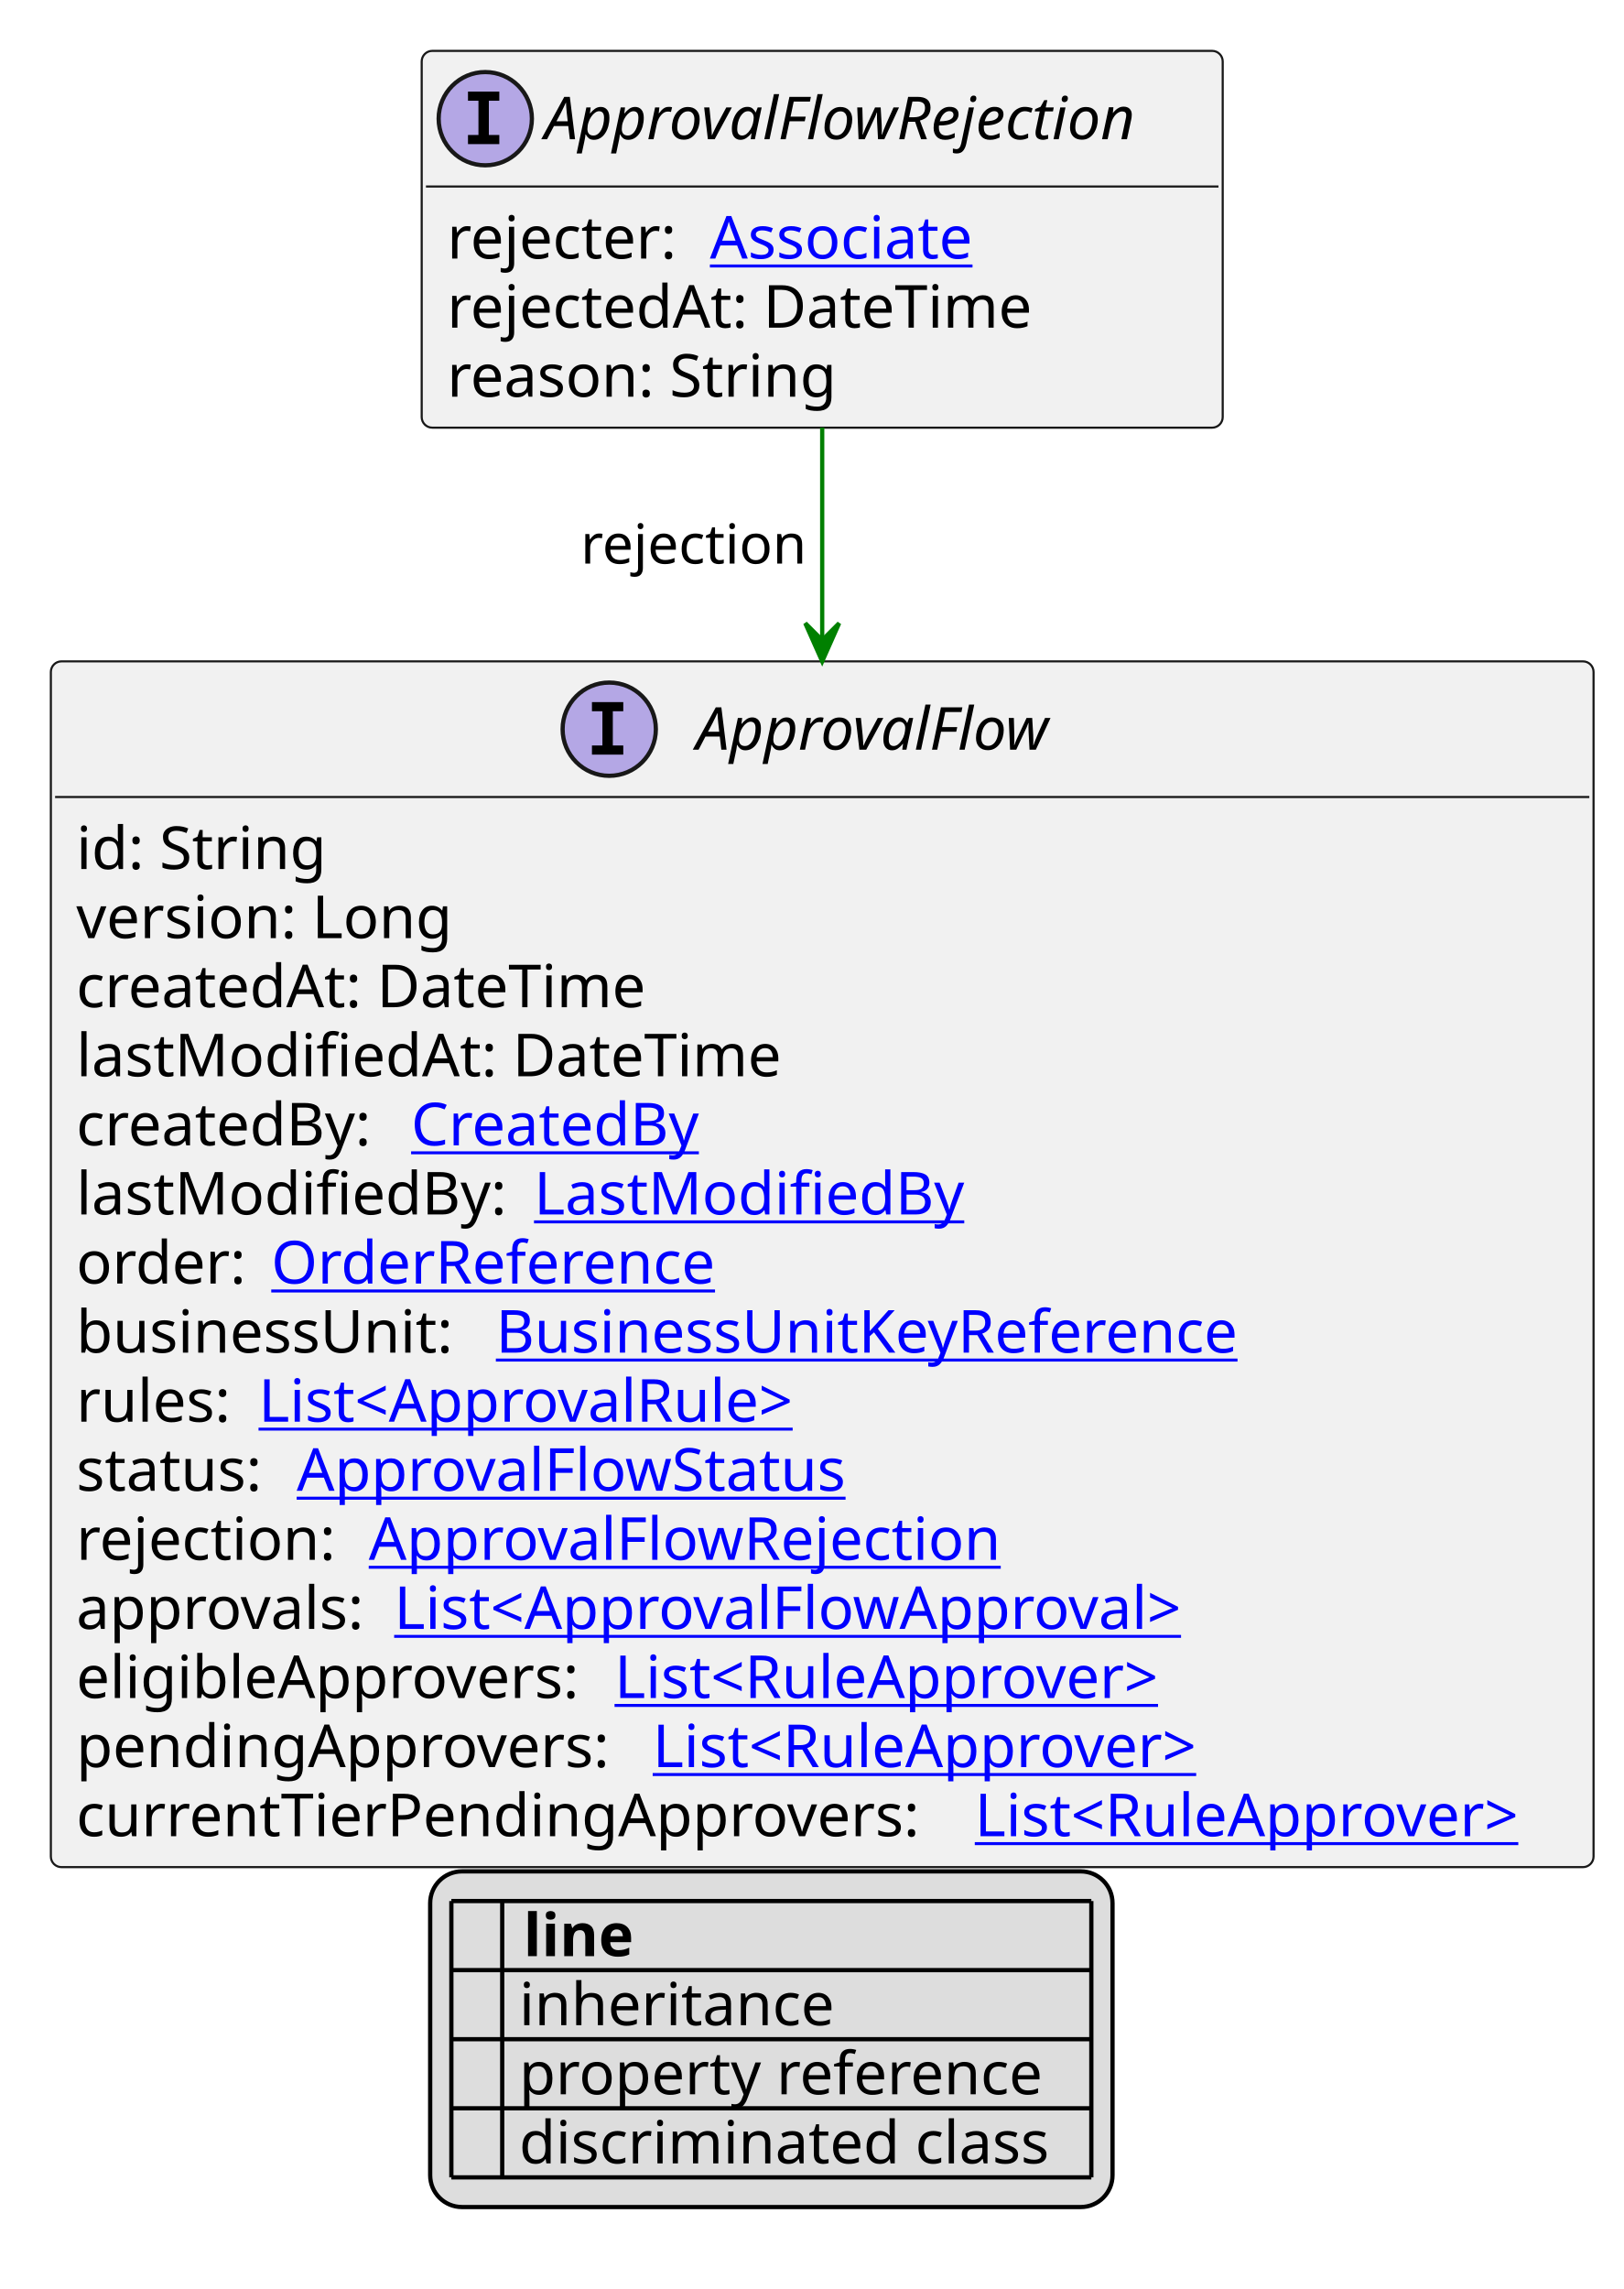
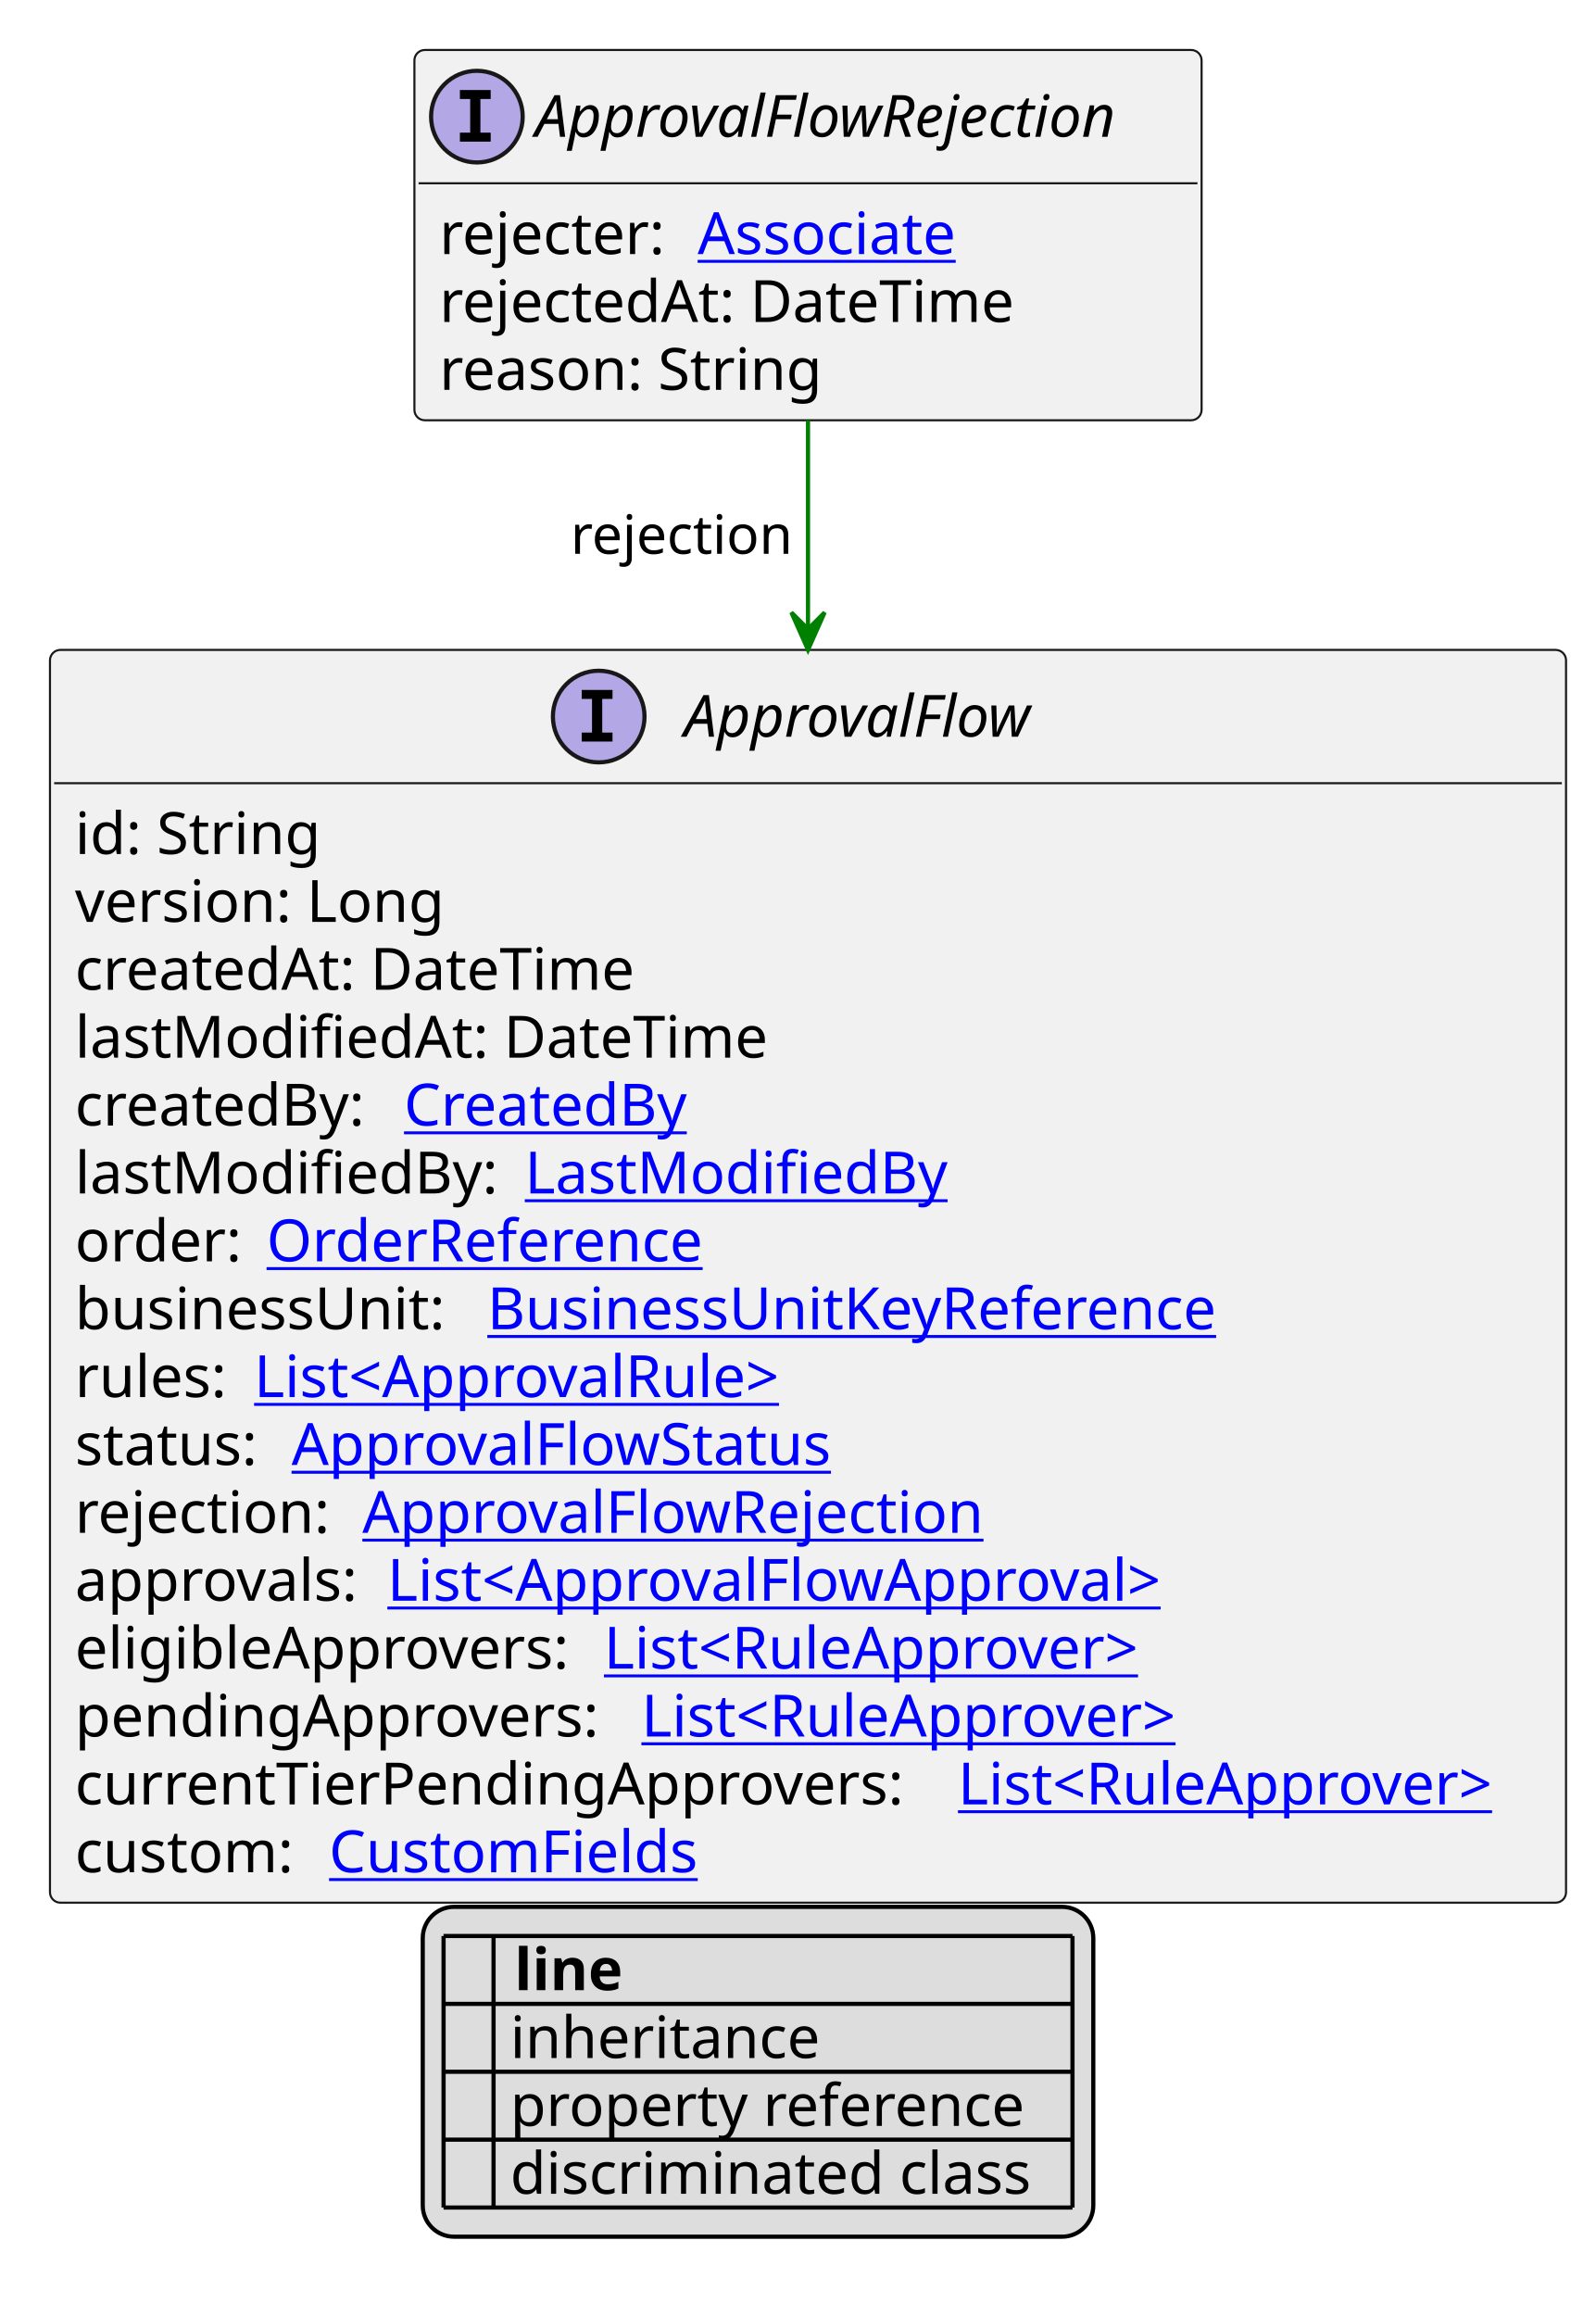
- <svg xmlns="http://www.w3.org/2000/svg" xmlns:xlink="http://www.w3.org/1999/xlink" contentStyleType="text/css" height="540px" preserveAspectRatio="none" style="width:383px;height:540px;background:#FFFFFF;" version="1.1" viewBox="0 0 383 540" width="383px" zoomAndPan="magnify">
+ <svg xmlns="http://www.w3.org/2000/svg" xmlns:xlink="http://www.w3.org/1999/xlink" contentStyleType="text/css" height="556px" preserveAspectRatio="none" style="width:383px;height:556px;background:#FFFFFF;" version="1.1" viewBox="0 0 383 556" width="383px" zoomAndPan="magnify">
  <defs>
-     <filter height="1" id="b1ld77oqisi6rk0" width="1" x="0" y="0">
+     <filter height="1" id="b33zv7ih3rqia0" width="1" x="0" y="0">
      <feFlood flood-color="#000000" result="flood" />
      <feComposite in="SourceGraphic" in2="flood" operator="over" />
    </filter>
-     <filter height="1" id="b1ld77oqisi6rk1" width="1" x="0" y="0">
+     <filter height="1" id="b33zv7ih3rqia1" width="1" x="0" y="0">
      <feFlood flood-color="#008000" result="flood" />
      <feComposite in="SourceGraphic" in2="flood" operator="over" />
    </filter>
-     <filter height="1" id="b1ld77oqisi6rk2" width="1" x="0" y="0">
+     <filter height="1" id="b33zv7ih3rqia2" width="1" x="0" y="0">
      <feFlood flood-color="#0000FF" result="flood" />
      <feComposite in="SourceGraphic" in2="flood" operator="over" />
    </filter>
  </defs>
  <g>
    <a href="ApprovalFlowRejection.svg" target="_top" title="ApprovalFlowRejection.svg" xlink:actuate="onRequest" xlink:href="ApprovalFlowRejection.svg" xlink:show="new" xlink:title="ApprovalFlowRejection.svg" xlink:type="simple">
      <g id="elem_ApprovalFlowRejection">
        <rect codeLine="10" fill="#F1F1F1" height="88.891" id="ApprovalFlowRejection" rx="2.5" ry="2.5" style="stroke:#181818;stroke-width:0.5;" width="189" x="99.5" y="12" />
        <ellipse cx="114.5" cy="28" fill="#B4A7E5" rx="11" ry="11" style="stroke:#181818;stroke-width:1.0;" />
        <path d="M110.422,23.766 L110.422,21.609 L117.812,21.609 L117.812,23.766 L115.344,23.766 L115.344,31.844 L117.812,31.844 L117.812,34 L110.422,34 L110.422,31.844 L112.891,31.844 L112.891,23.766 L110.422,23.766 Z " fill="#000000" />
        <text fill="#000000" font-family="sans-serif" font-size="14" font-style="italic" lengthAdjust="spacing" textLength="157" x="128.5" y="32.847">ApprovalFlowRejection</text>
        <line style="stroke:#181818;stroke-width:0.5;" x1="100.5" x2="287.5" y1="44" y2="44" />
        <text fill="#000000" font-family="sans-serif" font-size="14" lengthAdjust="spacing" textLength="58" x="105.5" y="60.995">rejecter:</text>
        <a href="Associate.svg" target="_top" title="Associate.svg" xlink:actuate="onRequest" xlink:href="Associate.svg" xlink:show="new" xlink:title="Associate.svg" xlink:type="simple">
          <text fill="#0000FF" font-family="sans-serif" font-size="14" lengthAdjust="spacing" text-decoration="underline" textLength="67" x="167.5" y="60.995">Associate</text>
        </a>
        <text fill="#000000" font-family="sans-serif" font-size="14" lengthAdjust="spacing" textLength="147" x="105.5" y="77.292">rejectedAt: DateTime</text>
        <text fill="#000000" font-family="sans-serif" font-size="14" lengthAdjust="spacing" textLength="97" x="105.5" y="93.589">reason: String</text>
      </g>
    </a>
    <a href="ApprovalFlow.svg" target="_top" title="ApprovalFlow.svg" xlink:actuate="onRequest" xlink:href="ApprovalFlow.svg" xlink:show="new" xlink:title="ApprovalFlow.svg" xlink:type="simple">
      <g id="elem_ApprovalFlow">
-         <rect codeLine="18" fill="#F1F1F1" height="284.453" id="ApprovalFlow" rx="2.5" ry="2.5" style="stroke:#181818;stroke-width:0.5;" width="364" x="12" y="156.023" />
+         <rect codeLine="18" fill="#F1F1F1" height="300.75" id="ApprovalFlow" rx="2.5" ry="2.5" style="stroke:#181818;stroke-width:0.5;" width="364" x="12" y="156.023" />
        <ellipse cx="143.75" cy="172.023" fill="#B4A7E5" rx="11" ry="11" style="stroke:#181818;stroke-width:1.0;" />
        <path d="M139.672,167.789 L139.672,165.633 L147.062,165.633 L147.062,167.789 L144.594,167.789 L144.594,175.867 L147.062,175.867 L147.062,178.023 L139.672,178.023 L139.672,175.867 L142.141,175.867 L142.141,167.789 L139.672,167.789 Z " fill="#000000" />
        <text fill="#000000" font-family="sans-serif" font-size="14" font-style="italic" lengthAdjust="spacing" textLength="92" x="164.25" y="176.87">ApprovalFlow</text>
        <line style="stroke:#181818;stroke-width:0.5;" x1="13" x2="375" y1="188.023" y2="188.023" />
        <text fill="#000000" font-family="sans-serif" font-size="14" lengthAdjust="spacing" textLength="61" x="18" y="205.019">id: String</text>
        <text fill="#000000" font-family="sans-serif" font-size="14" lengthAdjust="spacing" textLength="93" x="18" y="221.315">version: Long</text>
        <text fill="#000000" font-family="sans-serif" font-size="14" lengthAdjust="spacing" textLength="143" x="18" y="237.612">createdAt: DateTime</text>
        <text fill="#000000" font-family="sans-serif" font-size="14" lengthAdjust="spacing" textLength="172" x="18" y="253.909">lastModifiedAt: DateTime</text>
        <text fill="#000000" font-family="sans-serif" font-size="14" lengthAdjust="spacing" textLength="75" x="18" y="270.206">createdBy:</text>
        <a href="CreatedBy.svg" target="_top" title="CreatedBy.svg" xlink:actuate="onRequest" xlink:href="CreatedBy.svg" xlink:show="new" xlink:title="CreatedBy.svg" xlink:type="simple">
          <text fill="#0000FF" font-family="sans-serif" font-size="14" lengthAdjust="spacing" text-decoration="underline" textLength="72" x="97" y="270.206">CreatedBy</text>
        </a>
        <text fill="#000000" font-family="sans-serif" font-size="14" lengthAdjust="spacing" textLength="104" x="18" y="286.503">lastModifiedBy:</text>
        <a href="LastModifiedBy.svg" target="_top" title="LastModifiedBy.svg" xlink:actuate="onRequest" xlink:href="LastModifiedBy.svg" xlink:show="new" xlink:title="LastModifiedBy.svg" xlink:type="simple">
          <text fill="#0000FF" font-family="sans-serif" font-size="14" lengthAdjust="spacing" text-decoration="underline" textLength="103" x="126" y="286.503">LastModifiedBy</text>
        </a>
        <text fill="#000000" font-family="sans-serif" font-size="14" lengthAdjust="spacing" textLength="42" x="18" y="302.8">order:</text>
        <a href="OrderReference.svg" target="_top" title="OrderReference.svg" xlink:actuate="onRequest" xlink:href="OrderReference.svg" xlink:show="new" xlink:title="OrderReference.svg" xlink:type="simple">
          <text fill="#0000FF" font-family="sans-serif" font-size="14" lengthAdjust="spacing" text-decoration="underline" textLength="111" x="64" y="302.8">OrderReference</text>
        </a>
        <text fill="#000000" font-family="sans-serif" font-size="14" lengthAdjust="spacing" textLength="95" x="18" y="319.097">businessUnit:</text>
        <a href="BusinessUnitKeyReference.svg" target="_top" title="BusinessUnitKeyReference.svg" xlink:actuate="onRequest" xlink:href="BusinessUnitKeyReference.svg" xlink:show="new" xlink:title="BusinessUnitKeyReference.svg" xlink:type="simple">
          <text fill="#0000FF" font-family="sans-serif" font-size="14" lengthAdjust="spacing" text-decoration="underline" textLength="188" x="117" y="319.097">BusinessUnitKeyReference</text>
        </a>
        <text fill="#000000" font-family="sans-serif" font-size="14" lengthAdjust="spacing" textLength="39" x="18" y="335.394">rules:</text>
        <a href="ApprovalRule.svg" target="_top" title="ApprovalRule.svg" xlink:actuate="onRequest" xlink:href="ApprovalRule.svg" xlink:show="new" xlink:title="ApprovalRule.svg" xlink:type="simple">
          <text fill="#0000FF" font-family="sans-serif" font-size="14" lengthAdjust="spacing" text-decoration="underline" textLength="137" x="61" y="335.394">List&lt;ApprovalRule&gt;</text>
        </a>
        <text fill="#000000" font-family="sans-serif" font-size="14" lengthAdjust="spacing" textLength="48" x="18" y="351.69">status:</text>
        <a href="ApprovalFlowStatus.svg" target="_top" title="ApprovalFlowStatus.svg" xlink:actuate="onRequest" xlink:href="ApprovalFlowStatus.svg" xlink:show="new" xlink:title="ApprovalFlowStatus.svg" xlink:type="simple">
          <text fill="#0000FF" font-family="sans-serif" font-size="14" lengthAdjust="spacing" text-decoration="underline" textLength="134" x="70" y="351.69">ApprovalFlowStatus</text>
        </a>
        <text fill="#000000" font-family="sans-serif" font-size="14" lengthAdjust="spacing" textLength="65" x="18" y="367.987">rejection:</text>
        <a href="ApprovalFlowRejection.svg" target="_top" title="ApprovalFlowRejection.svg" xlink:actuate="onRequest" xlink:href="ApprovalFlowRejection.svg" xlink:show="new" xlink:title="ApprovalFlowRejection.svg" xlink:type="simple">
          <text fill="#0000FF" font-family="sans-serif" font-size="14" lengthAdjust="spacing" text-decoration="underline" textLength="155" x="87" y="367.987">ApprovalFlowRejection</text>
        </a>
        <text fill="#000000" font-family="sans-serif" font-size="14" lengthAdjust="spacing" textLength="71" x="18" y="384.284">approvals:</text>
        <a href="ApprovalFlowApproval.svg" target="_top" title="ApprovalFlowApproval.svg" xlink:actuate="onRequest" xlink:href="ApprovalFlowApproval.svg" xlink:show="new" xlink:title="ApprovalFlowApproval.svg" xlink:type="simple">
          <text fill="#0000FF" font-family="sans-serif" font-size="14" lengthAdjust="spacing" text-decoration="underline" textLength="196" x="93" y="384.284">List&lt;ApprovalFlowApproval&gt;</text>
        </a>
        <text fill="#000000" font-family="sans-serif" font-size="14" lengthAdjust="spacing" textLength="123" x="18" y="400.581">eligibleApprovers:</text>
        <a href="RuleApprover.svg" target="_top" title="RuleApprover.svg" xlink:actuate="onRequest" xlink:href="RuleApprover.svg" xlink:show="new" xlink:title="RuleApprover.svg" xlink:type="simple">
          <text fill="#0000FF" font-family="sans-serif" font-size="14" lengthAdjust="spacing" text-decoration="underline" textLength="140" x="145" y="400.581">List&lt;RuleApprover&gt;</text>
        </a>
        <text fill="#000000" font-family="sans-serif" font-size="14" lengthAdjust="spacing" textLength="132" x="18" y="416.878">pendingApprovers:</text>
        <a href="RuleApprover.svg" target="_top" title="RuleApprover.svg" xlink:actuate="onRequest" xlink:href="RuleApprover.svg" xlink:show="new" xlink:title="RuleApprover.svg" xlink:type="simple">
          <text fill="#0000FF" font-family="sans-serif" font-size="14" lengthAdjust="spacing" text-decoration="underline" textLength="140" x="154" y="416.878">List&lt;RuleApprover&gt;</text>
        </a>
        <text fill="#000000" font-family="sans-serif" font-size="14" lengthAdjust="spacing" textLength="208" x="18" y="433.175">currentTierPendingApprovers:</text>
        <a href="RuleApprover.svg" target="_top" title="RuleApprover.svg" xlink:actuate="onRequest" xlink:href="RuleApprover.svg" xlink:show="new" xlink:title="RuleApprover.svg" xlink:type="simple">
          <text fill="#0000FF" font-family="sans-serif" font-size="14" lengthAdjust="spacing" text-decoration="underline" textLength="140" x="230" y="433.175">List&lt;RuleApprover&gt;</text>
        </a>
+         <text fill="#000000" font-family="sans-serif" font-size="14" lengthAdjust="spacing" textLength="57" x="18" y="449.472">custom:</text>
+         <a href="CustomFields.svg" target="_top" title="CustomFields.svg" xlink:actuate="onRequest" xlink:href="CustomFields.svg" xlink:show="new" xlink:title="CustomFields.svg" xlink:type="simple">
+           <text fill="#0000FF" font-family="sans-serif" font-size="14" lengthAdjust="spacing" text-decoration="underline" textLength="94" x="79" y="449.472">CustomFields</text>
+         </a>
      </g>
    </a>
    <line style="stroke:#008000;stroke-width:1.0;" x1="194" x2="194" y1="100.891" y2="156.023" />
    <polygon fill="#008000" points="194,156.023,198,147.023,194,151.023,190,147.023,194,156.023" style="stroke:#008000;stroke-width:1.0;" />
    <text fill="#000000" font-family="sans-serif" font-size="13" lengthAdjust="spacing" textLength="55" x="137" y="132.958">rejection</text>
-     <rect fill="#DDDDDD" height="79.188" id="_legend" rx="7.5" ry="7.5" style="stroke:#000000;stroke-width:1.0;" width="161" x="101.5" y="441.477" />
-     <text fill="#000000" font-family="sans-serif" font-size="14" font-weight="bold" lengthAdjust="spacing" textLength="5" x="106.5" y="461.472"> </text>
-     <text fill="#000000" font-family="sans-serif" font-size="14" font-weight="bold" lengthAdjust="spacing" textLength="28" x="123.5" y="461.472">line</text>
-     <text fill="#000000" filter="url(#b1ld77oqisi6rk0)" font-family="sans-serif" font-size="14" lengthAdjust="spacing" textLength="12" x="106.5" y="477.769">   </text>
-     <text fill="#000000" font-family="sans-serif" font-size="14" lengthAdjust="spacing" textLength="77" x="122.5" y="477.769">inheritance</text>
-     <text fill="#000000" filter="url(#b1ld77oqisi6rk1)" font-family="sans-serif" font-size="14" lengthAdjust="spacing" textLength="12" x="106.5" y="494.065">   </text>
-     <text fill="#000000" font-family="sans-serif" font-size="14" lengthAdjust="spacing" textLength="129" x="122.5" y="494.065">property reference</text>
-     <text fill="#000000" filter="url(#b1ld77oqisi6rk2)" font-family="sans-serif" font-size="14" lengthAdjust="spacing" textLength="12" x="106.5" y="510.362">   </text>
-     <text fill="#000000" font-family="sans-serif" font-size="14" lengthAdjust="spacing" textLength="131" x="122.5" y="510.362">discriminated class</text>
-     <line style="stroke:#000000;stroke-width:1.0;" x1="106.5" x2="257.5" y1="448.477" y2="448.477" />
+     <rect fill="#DDDDDD" height="79.188" id="_legend" rx="7.5" ry="7.5" style="stroke:#000000;stroke-width:1.0;" width="161" x="101.5" y="457.773" />
+     <text fill="#000000" font-family="sans-serif" font-size="14" font-weight="bold" lengthAdjust="spacing" textLength="5" x="106.5" y="477.769"> </text>
+     <text fill="#000000" font-family="sans-serif" font-size="14" font-weight="bold" lengthAdjust="spacing" textLength="28" x="123.5" y="477.769">line</text>
+     <text fill="#000000" filter="url(#b33zv7ih3rqia0)" font-family="sans-serif" font-size="14" lengthAdjust="spacing" textLength="12" x="106.5" y="494.065">   </text>
+     <text fill="#000000" font-family="sans-serif" font-size="14" lengthAdjust="spacing" textLength="77" x="122.5" y="494.065">inheritance</text>
+     <text fill="#000000" filter="url(#b33zv7ih3rqia1)" font-family="sans-serif" font-size="14" lengthAdjust="spacing" textLength="12" x="106.5" y="510.362">   </text>
+     <text fill="#000000" font-family="sans-serif" font-size="14" lengthAdjust="spacing" textLength="129" x="122.5" y="510.362">property reference</text>
+     <text fill="#000000" filter="url(#b33zv7ih3rqia2)" font-family="sans-serif" font-size="14" lengthAdjust="spacing" textLength="12" x="106.5" y="526.659">   </text>
+     <text fill="#000000" font-family="sans-serif" font-size="14" lengthAdjust="spacing" textLength="131" x="122.5" y="526.659">discriminated class</text>
    <line style="stroke:#000000;stroke-width:1.0;" x1="106.5" x2="257.5" y1="464.773" y2="464.773" />
    <line style="stroke:#000000;stroke-width:1.0;" x1="106.5" x2="257.5" y1="481.07" y2="481.07" />
    <line style="stroke:#000000;stroke-width:1.0;" x1="106.5" x2="257.5" y1="497.367" y2="497.367" />
    <line style="stroke:#000000;stroke-width:1.0;" x1="106.5" x2="257.5" y1="513.664" y2="513.664" />
-     <line style="stroke:#000000;stroke-width:1.0;" x1="106.5" x2="106.5" y1="448.477" y2="513.664" />
-     <line style="stroke:#000000;stroke-width:1.0;" x1="118.5" x2="118.5" y1="448.477" y2="513.664" />
-     <line style="stroke:#000000;stroke-width:1.0;" x1="257.5" x2="257.5" y1="448.477" y2="513.664" />
+     <line style="stroke:#000000;stroke-width:1.0;" x1="106.5" x2="257.5" y1="529.961" y2="529.961" />
+     <line style="stroke:#000000;stroke-width:1.0;" x1="106.5" x2="106.5" y1="464.773" y2="529.961" />
+     <line style="stroke:#000000;stroke-width:1.0;" x1="118.5" x2="118.5" y1="464.773" y2="529.961" />
+     <line style="stroke:#000000;stroke-width:1.0;" x1="257.5" x2="257.5" y1="464.773" y2="529.961" />
  </g>
</svg>
